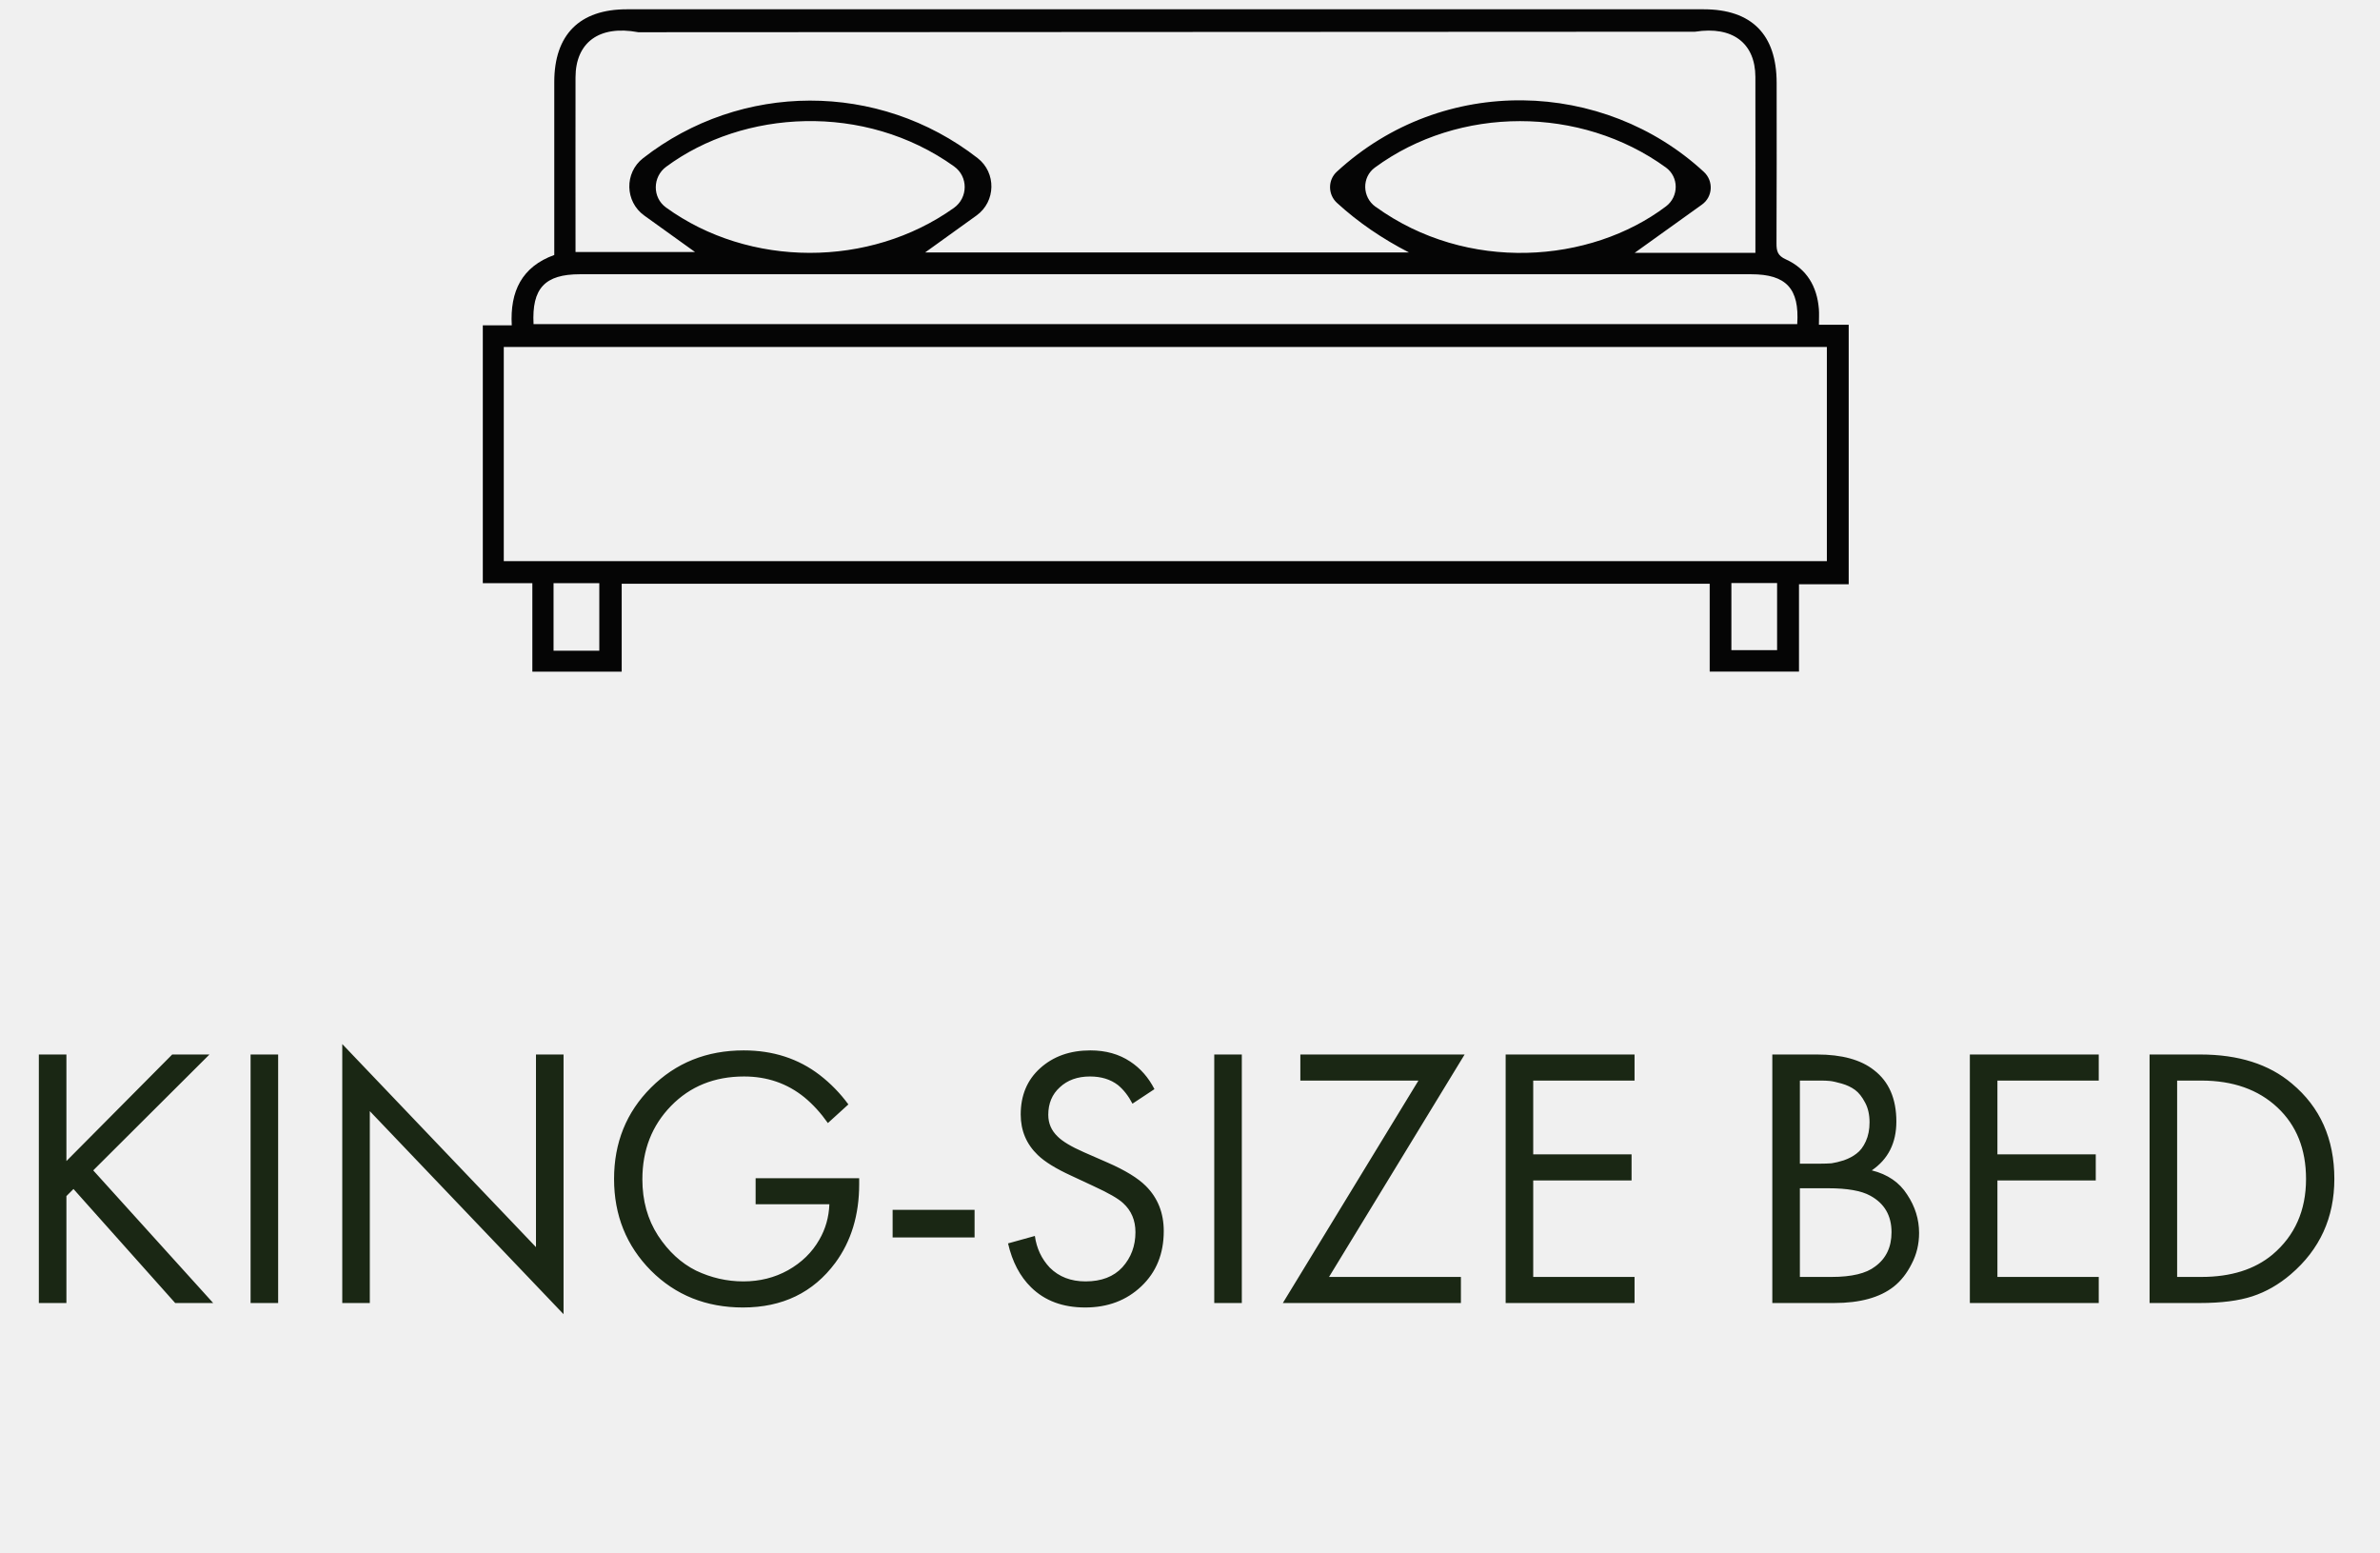
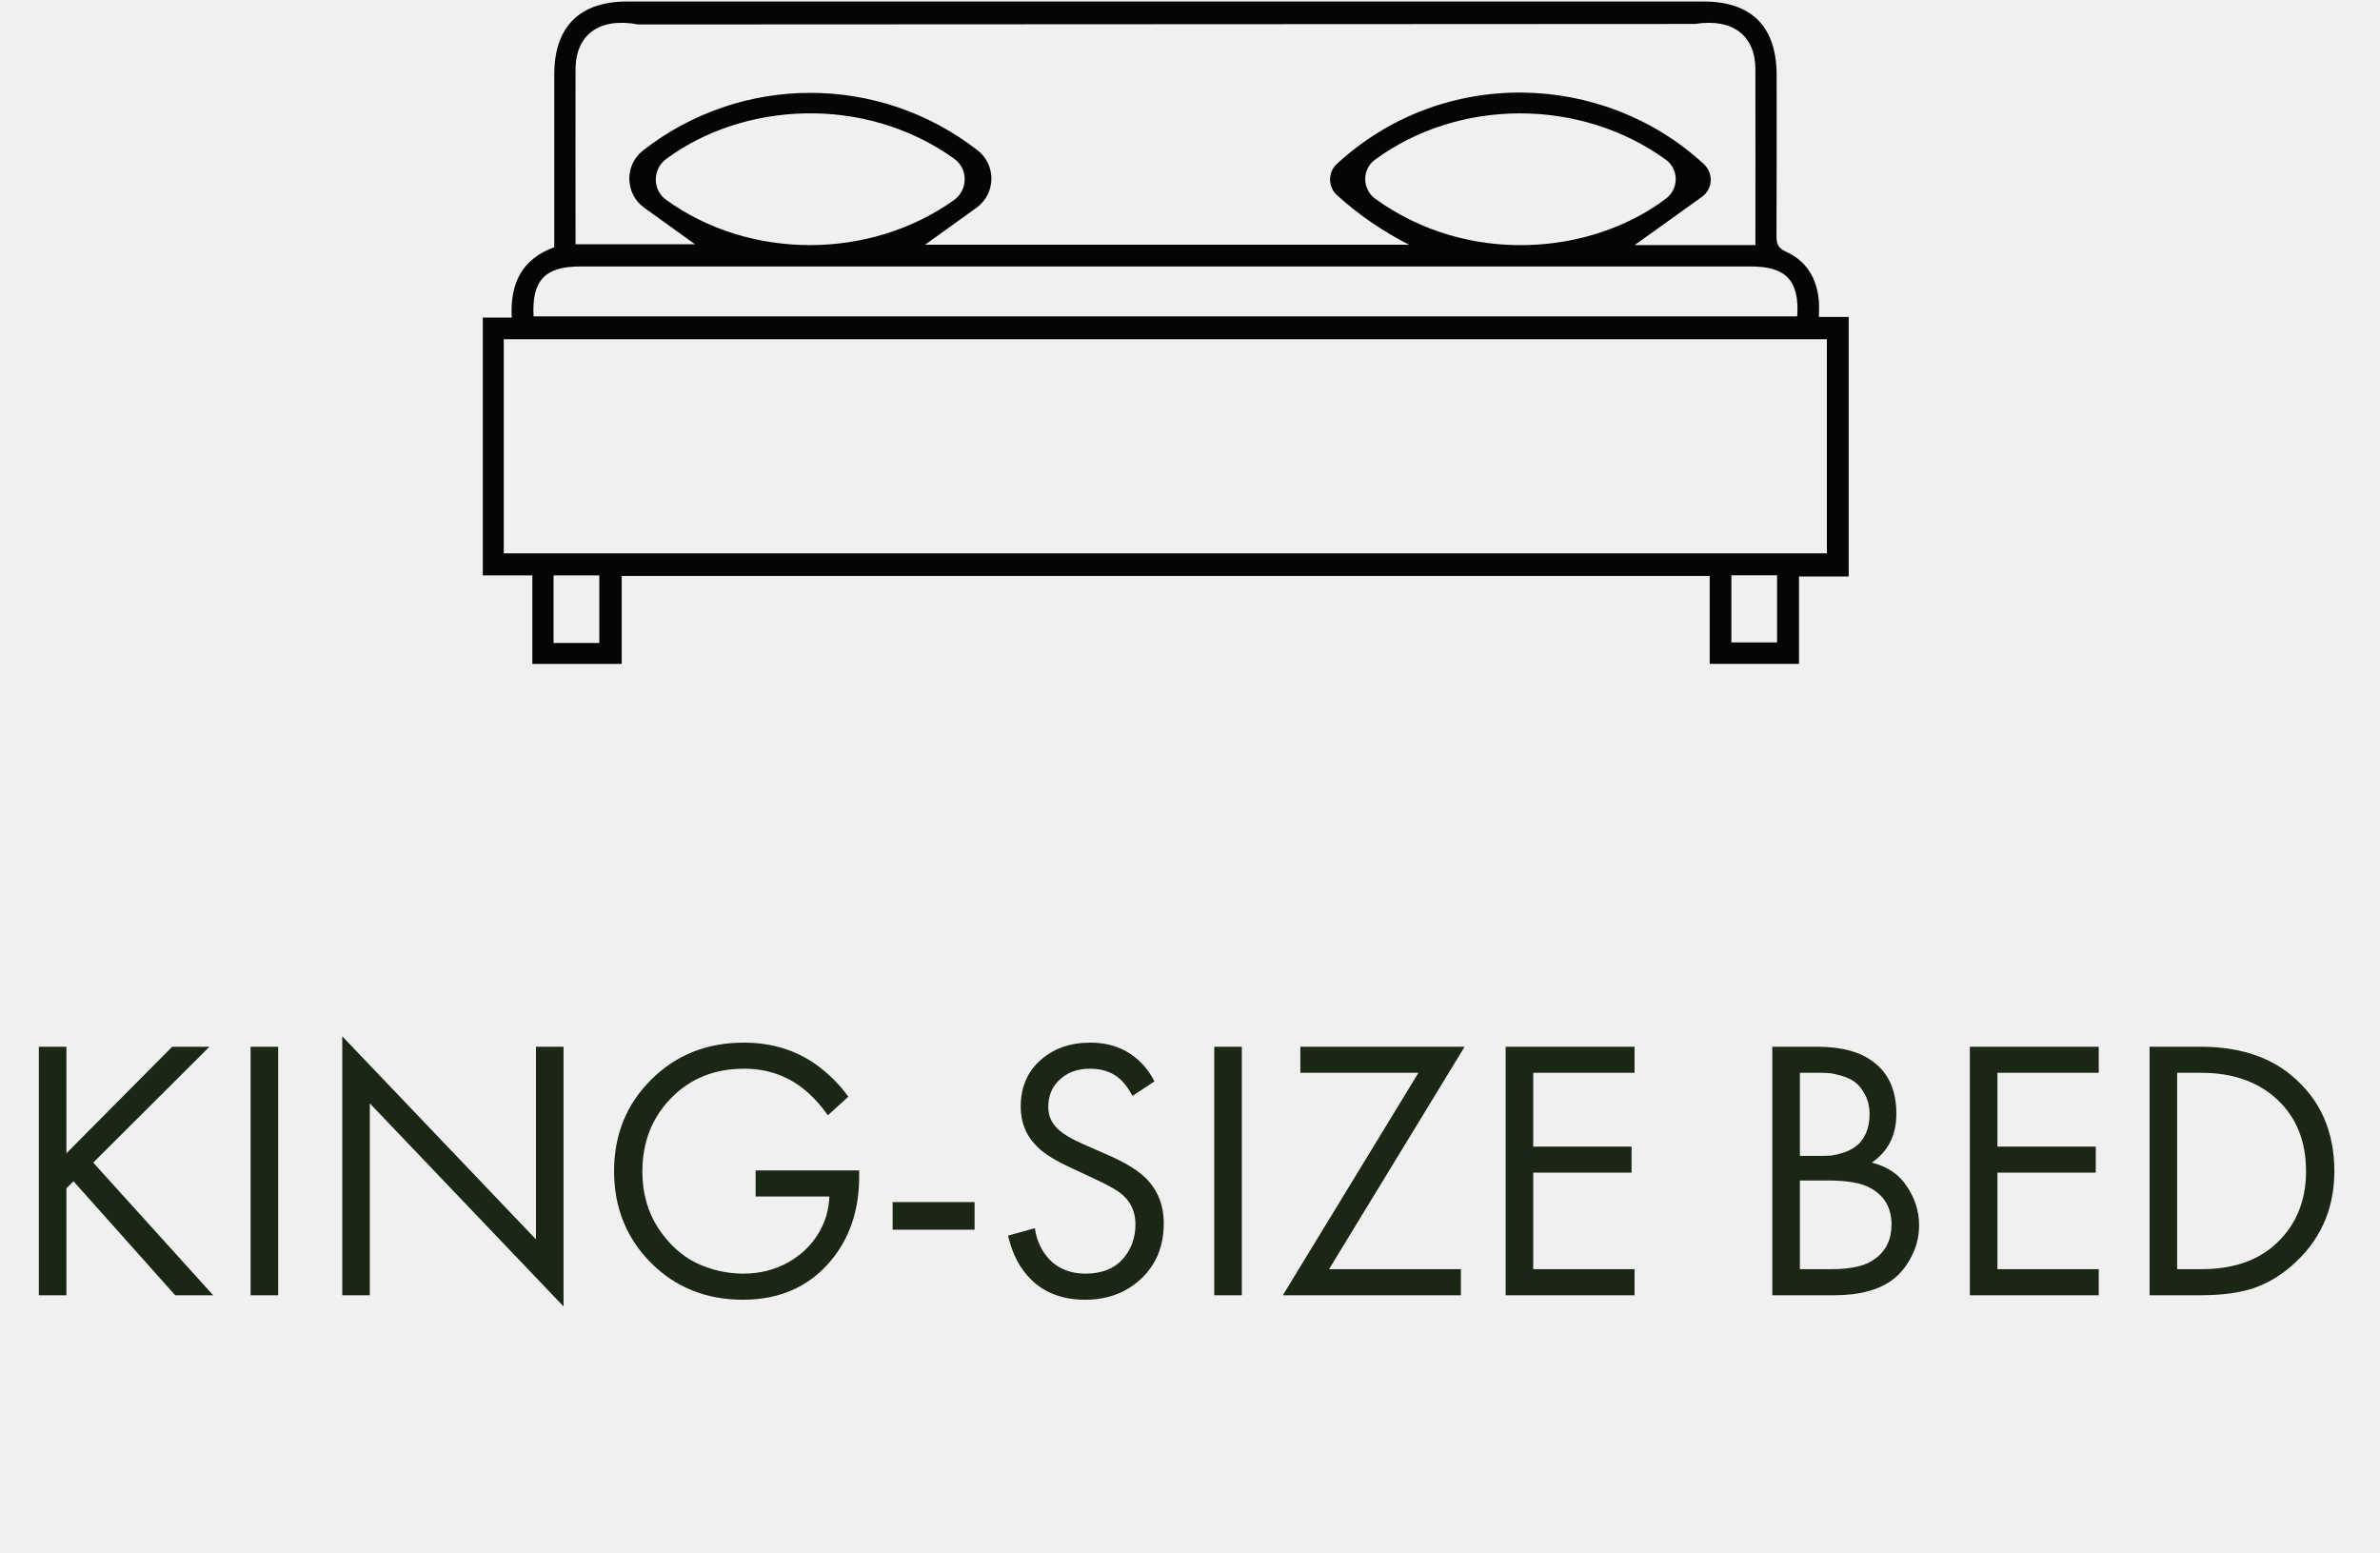
<svg xmlns="http://www.w3.org/2000/svg" width="115" height="75" viewBox="0 0 115 75" fill="none">
-   <path d="M3.209 50.943V56.091L8.321 50.943H10.121L4.505 56.541L10.301 62.949H8.465L3.551 57.441L3.209 57.783V62.949H1.877V50.943H3.209ZM12.108 50.943H13.44V62.949H12.108V50.943ZM17.869 62.949H16.538V50.439L25.898 60.249V50.943H27.23V63.489L17.869 53.679V62.949ZM36.511 58.179V56.919H41.515V57.207C41.515 58.695 41.131 59.961 40.363 61.005C39.295 62.445 37.807 63.165 35.899 63.165C34.123 63.165 32.641 62.571 31.453 61.383C30.265 60.183 29.671 58.707 29.671 56.955C29.671 55.203 30.265 53.733 31.453 52.545C32.653 51.345 34.147 50.745 35.935 50.745C37.351 50.745 38.575 51.141 39.607 51.933C40.135 52.341 40.597 52.815 40.993 53.355L40.003 54.255C39.655 53.763 39.277 53.349 38.869 53.013C38.041 52.341 37.069 52.005 35.953 52.005C34.525 52.005 33.349 52.479 32.425 53.427C31.501 54.375 31.039 55.557 31.039 56.973C31.039 58.005 31.291 58.911 31.795 59.691C32.299 60.459 32.911 61.023 33.631 61.383C34.363 61.731 35.125 61.905 35.917 61.905C36.709 61.905 37.429 61.725 38.077 61.365C38.737 60.993 39.241 60.501 39.589 59.889C39.889 59.373 40.051 58.803 40.075 58.179H36.511ZM43.131 59.781V58.449H47.091V59.781H43.131ZM55.782 52.617L54.72 53.319C54.528 52.947 54.294 52.647 54.018 52.419C53.658 52.143 53.208 52.005 52.668 52.005C52.068 52.005 51.582 52.179 51.21 52.527C50.838 52.863 50.652 53.307 50.652 53.859C50.652 54.267 50.802 54.615 51.102 54.903C51.342 55.143 51.762 55.395 52.362 55.659L53.514 56.163C54.366 56.535 54.984 56.913 55.368 57.297C55.944 57.873 56.232 58.599 56.232 59.475C56.232 60.567 55.872 61.455 55.152 62.139C54.432 62.823 53.526 63.165 52.434 63.165C51.354 63.165 50.484 62.841 49.824 62.193C49.284 61.665 48.912 60.957 48.708 60.069L50.004 59.709C50.088 60.309 50.328 60.819 50.724 61.239C51.168 61.683 51.744 61.905 52.452 61.905C53.22 61.905 53.814 61.677 54.234 61.221C54.654 60.753 54.864 60.189 54.864 59.529C54.864 58.953 54.666 58.485 54.27 58.125C54.042 57.909 53.562 57.633 52.83 57.297L51.75 56.793C51.018 56.457 50.484 56.127 50.148 55.803C49.596 55.275 49.32 54.621 49.32 53.841C49.32 52.917 49.632 52.173 50.256 51.609C50.892 51.033 51.702 50.745 52.686 50.745C53.43 50.745 54.072 50.925 54.612 51.285C55.104 51.609 55.494 52.053 55.782 52.617ZM58.672 50.943H60.004V62.949H58.672V50.943ZM70.77 50.943L64.218 61.689H70.59V62.949H61.986L68.538 52.203H62.832V50.943H70.77ZM78.98 50.943V52.203H74.084V55.767H78.836V57.027H74.084V61.689H78.98V62.949H72.752V50.943H78.98ZM85.637 50.943H87.797C88.997 50.943 89.915 51.195 90.551 51.699C91.271 52.251 91.631 53.079 91.631 54.183C91.631 55.215 91.235 56.001 90.443 56.541C91.211 56.733 91.781 57.123 92.153 57.711C92.537 58.287 92.729 58.905 92.729 59.565C92.729 60.105 92.609 60.603 92.369 61.059C92.141 61.515 91.853 61.881 91.505 62.157C90.833 62.685 89.873 62.949 88.625 62.949H85.637V50.943ZM86.969 52.203V56.217H87.977C88.157 56.217 88.331 56.211 88.499 56.199C88.667 56.175 88.865 56.127 89.093 56.055C89.333 55.971 89.537 55.863 89.705 55.731C89.885 55.599 90.035 55.401 90.155 55.137C90.275 54.873 90.335 54.567 90.335 54.219C90.335 53.847 90.263 53.529 90.119 53.265C89.975 52.989 89.813 52.785 89.633 52.653C89.453 52.521 89.237 52.419 88.985 52.347C88.733 52.275 88.541 52.233 88.409 52.221C88.277 52.209 88.145 52.203 88.013 52.203H86.969ZM86.969 57.405V61.689H88.499C89.471 61.689 90.173 61.521 90.605 61.185C91.133 60.801 91.397 60.249 91.397 59.529C91.397 58.725 91.055 58.137 90.371 57.765C89.939 57.525 89.261 57.405 88.337 57.405H86.969ZM101.41 50.943V52.203H96.514V55.767H101.266V57.027H96.514V61.689H101.41V62.949H95.182V50.943H101.41ZM103.866 62.949V50.943H106.314C108.162 50.943 109.638 51.411 110.742 52.347C112.11 53.487 112.794 55.023 112.794 56.955C112.794 58.827 112.092 60.363 110.688 61.563C110.112 62.055 109.494 62.409 108.834 62.625C108.174 62.841 107.328 62.949 106.296 62.949H103.866ZM105.198 52.203V61.689H106.368C107.796 61.689 108.942 61.329 109.806 60.609C110.886 59.697 111.426 58.479 111.426 56.955C111.426 55.515 110.964 54.363 110.04 53.499C109.116 52.635 107.892 52.203 106.368 52.203H105.198Z" fill="#1A2714" />
-   <g clip-path="url(#clip0_1306_7731)">
-     <path d="M89.329 28.227H86.926V32.446H82.611V28.201H30.04V32.449H25.723V28.174H23.329V15.716H24.728C24.636 14.068 25.221 12.884 26.782 12.318C26.782 9.515 26.782 6.737 26.782 3.96C26.784 1.675 28.005 0.449 30.285 0.449C47.63 0.449 64.976 0.449 82.321 0.449C84.637 0.449 85.846 1.668 85.846 4.002C85.846 6.586 85.853 9.172 85.839 11.756C85.837 12.134 85.895 12.352 86.294 12.532C87.298 12.986 87.8 13.836 87.887 14.929C87.905 15.162 87.889 15.396 87.889 15.688H89.328V28.227H89.329ZM24.342 27.108H88.273V16.763H24.342V27.108ZM84.82 12.212C84.82 9.35 84.826 6.533 84.819 3.718C84.815 2.096 83.729 1.245 81.906 1.532C64.592 1.532 49.639 1.557 30.843 1.557C28.942 1.199 27.813 2.06 27.809 3.736C27.804 6.406 27.809 9.078 27.809 11.747C27.809 11.893 27.809 12.036 27.809 12.176H33.585C32.795 11.609 31.97 11.017 31.129 10.412C30.194 9.74 30.162 8.351 31.072 7.643C35.798 3.954 42.447 3.914 47.237 7.637C48.149 8.346 48.121 9.737 47.184 10.411C46.335 11.023 45.501 11.62 44.702 12.196H68.08C66.803 11.538 65.639 10.752 64.599 9.799C64.16 9.395 64.155 8.7 64.592 8.297C69.746 3.549 77.504 3.844 82.33 8.304C82.805 8.743 82.765 9.506 82.24 9.882C81.129 10.678 80.036 11.462 78.987 12.214H84.82V12.212ZM25.78 15.659H86.841C86.955 13.941 86.306 13.249 84.617 13.249C65.751 13.249 46.886 13.249 28.02 13.249C26.329 13.249 25.691 13.927 25.781 15.659H25.78ZM46.104 8.041C41.762 4.937 35.912 5.302 32.188 8.057C31.528 8.544 31.515 9.541 32.179 10.022C36.202 12.937 42.014 12.95 46.092 10.044C46.78 9.553 46.791 8.533 46.103 8.042L46.104 8.041ZM66.46 9.982C70.889 13.191 76.843 12.732 80.5 9.969C81.125 9.497 81.129 8.551 80.494 8.091C76.377 5.106 70.501 5.104 66.431 8.097C65.795 8.565 65.82 9.521 66.458 9.984L66.46 9.982ZM26.747 28.174V31.436H28.958V28.174H26.747ZM83.659 28.167V31.41H85.868V28.167H83.659Z" fill="#050505" />
+   <path d="M3.209 50.568V55.716L8.321 50.568H10.121L4.505 56.166L10.301 62.574H8.465L3.551 57.066L3.209 57.408V62.574H1.877V50.568H3.209ZM12.108 50.568H13.44V62.574H12.108V50.568ZM17.869 62.574H16.538V50.064L25.898 59.874V50.568H27.23V63.114L17.869 53.304V62.574ZM36.511 57.804V56.544H41.515V56.832C41.515 58.32 41.131 59.586 40.363 60.63C39.295 62.07 37.807 62.79 35.899 62.79C34.123 62.79 32.641 62.196 31.453 61.008C30.265 59.808 29.671 58.332 29.671 56.58C29.671 54.828 30.265 53.358 31.453 52.17C32.653 50.97 34.147 50.37 35.935 50.37C37.351 50.37 38.575 50.766 39.607 51.558C40.135 51.966 40.597 52.44 40.993 52.98L40.003 53.88C39.655 53.388 39.277 52.974 38.869 52.638C38.041 51.966 37.069 51.63 35.953 51.63C34.525 51.63 33.349 52.104 32.425 53.052C31.501 54 31.039 55.182 31.039 56.598C31.039 57.63 31.291 58.536 31.795 59.316C32.299 60.084 32.911 60.648 33.631 61.008C34.363 61.356 35.125 61.53 35.917 61.53C36.709 61.53 37.429 61.35 38.077 60.99C38.737 60.618 39.241 60.126 39.589 59.514C39.889 58.998 40.051 58.428 40.075 57.804H36.511ZM43.131 59.406V58.074H47.091V59.406H43.131ZM55.782 52.242L54.72 52.944C54.528 52.572 54.294 52.272 54.018 52.044C53.658 51.768 53.208 51.63 52.668 51.63C52.068 51.63 51.582 51.804 51.21 52.152C50.838 52.488 50.652 52.932 50.652 53.484C50.652 53.892 50.802 54.24 51.102 54.528C51.342 54.768 51.762 55.02 52.362 55.284L53.514 55.788C54.366 56.16 54.984 56.538 55.368 56.922C55.944 57.498 56.232 58.224 56.232 59.1C56.232 60.192 55.872 61.08 55.152 61.764C54.432 62.448 53.526 62.79 52.434 62.79C51.354 62.79 50.484 62.466 49.824 61.818C49.284 61.29 48.912 60.582 48.708 59.694L50.004 59.334C50.088 59.934 50.328 60.444 50.724 60.864C51.168 61.308 51.744 61.53 52.452 61.53C53.22 61.53 53.814 61.302 54.234 60.846C54.654 60.378 54.864 59.814 54.864 59.154C54.864 58.578 54.666 58.11 54.27 57.75C54.042 57.534 53.562 57.258 52.83 56.922L51.75 56.418C51.018 56.082 50.484 55.752 50.148 55.428C49.596 54.9 49.32 54.246 49.32 53.466C49.32 52.542 49.632 51.798 50.256 51.234C50.892 50.658 51.702 50.37 52.686 50.37C53.43 50.37 54.072 50.55 54.612 50.91C55.104 51.234 55.494 51.678 55.782 52.242ZM58.672 50.568H60.004V62.574H58.672V50.568ZM70.77 50.568L64.218 61.314H70.59V62.574H61.986L68.538 51.828H62.832V50.568H70.77ZM78.98 50.568V51.828H74.084V55.392H78.836V56.652H74.084V61.314H78.98V62.574H72.752V50.568H78.98ZM85.637 50.568H87.797C88.997 50.568 89.915 50.82 90.551 51.324C91.271 51.876 91.631 52.704 91.631 53.808C91.631 54.84 91.235 55.626 90.443 56.166C91.211 56.358 91.781 56.748 92.153 57.336C92.537 57.912 92.729 58.53 92.729 59.19C92.729 59.73 92.609 60.228 92.369 60.684C92.141 61.14 91.853 61.506 91.505 61.782C90.833 62.31 89.873 62.574 88.625 62.574H85.637V50.568ZM86.969 51.828V55.842H87.977C88.157 55.842 88.331 55.836 88.499 55.824C88.667 55.8 88.865 55.752 89.093 55.68C89.333 55.596 89.537 55.488 89.705 55.356C89.885 55.224 90.035 55.026 90.155 54.762C90.275 54.498 90.335 54.192 90.335 53.844C90.335 53.472 90.263 53.154 90.119 52.89C89.975 52.614 89.813 52.41 89.633 52.278C89.453 52.146 89.237 52.044 88.985 51.972C88.733 51.9 88.541 51.858 88.409 51.846C88.277 51.834 88.145 51.828 88.013 51.828H86.969ZM86.969 57.03V61.314H88.499C89.471 61.314 90.173 61.146 90.605 60.81C91.133 60.426 91.397 59.874 91.397 59.154C91.397 58.35 91.055 57.762 90.371 57.39C89.939 57.15 89.261 57.03 88.337 57.03H86.969ZM101.41 50.568V51.828H96.514V55.392H101.266V56.652H96.514V61.314H101.41V62.574H95.182V50.568H101.41ZM103.866 62.574V50.568H106.314C108.162 50.568 109.638 51.036 110.742 51.972C112.11 53.112 112.794 54.648 112.794 56.58C112.794 58.452 112.092 59.988 110.688 61.188C110.112 61.68 109.494 62.034 108.834 62.25C108.174 62.466 107.328 62.574 106.296 62.574H103.866ZM105.198 51.828V61.314H106.368C107.796 61.314 108.942 60.954 109.806 60.234C110.886 59.322 111.426 58.104 111.426 56.58C111.426 55.14 110.964 53.988 110.04 53.124C109.116 52.26 107.892 51.828 106.368 51.828H105.198Z" fill="#1A2714" />
+   <g clip-path="url(#clip0_1392_1049)">
+     <path d="M89.329 27.852H86.926V32.071H82.611V27.826H30.04V32.074H25.723V27.799H23.329V15.341H24.728C24.636 13.693 25.221 12.509 26.782 11.943C26.782 9.14 26.782 6.362 26.782 3.585C26.784 1.3 28.005 0.074 30.285 0.074C47.63 0.074 64.976 0.074 82.321 0.074C84.637 0.074 85.846 1.293 85.846 3.627C85.846 6.211 85.853 8.797 85.839 11.381C85.837 11.759 85.895 11.977 86.294 12.157C87.298 12.611 87.8 13.461 87.887 14.554C87.905 14.787 87.889 15.021 87.889 15.313H89.328V27.852H89.329ZM24.342 26.733H88.273V16.388H24.342V26.733ZM84.82 11.837C84.82 8.975 84.826 6.158 84.819 3.343C84.815 1.721 83.729 0.87 81.906 1.157C64.592 1.157 49.639 1.182 30.843 1.182C28.942 0.824 27.813 1.685 27.809 3.361C27.804 6.031 27.809 8.703 27.809 11.372C27.809 11.518 27.809 11.661 27.809 11.801H33.585C32.795 11.234 31.97 10.642 31.129 10.037C30.194 9.365 30.162 7.976 31.072 7.268C35.798 3.579 42.447 3.539 47.237 7.262C48.149 7.971 48.121 9.362 47.184 10.036C46.335 10.648 45.501 11.245 44.702 11.821H68.08C66.803 11.163 65.639 10.377 64.599 9.424C64.16 9.02 64.155 8.325 64.592 7.922C69.746 3.174 77.504 3.469 82.33 7.929C82.805 8.368 82.765 9.131 82.24 9.507C81.129 10.303 80.036 11.087 78.987 11.839H84.82V11.837ZM25.78 15.284H86.841C86.955 13.566 86.306 12.874 84.617 12.874C65.751 12.874 46.886 12.874 28.02 12.874C26.329 12.874 25.691 13.552 25.781 15.284H25.78ZM46.104 7.666C41.762 4.562 35.912 4.927 32.188 7.682C31.528 8.169 31.515 9.166 32.179 9.647C36.202 12.562 42.014 12.575 46.092 9.669C46.78 9.178 46.791 8.158 46.103 7.667L46.104 7.666ZM66.46 9.607C70.889 12.816 76.843 12.357 80.5 9.594C81.125 9.122 81.129 8.176 80.494 7.716C76.377 4.731 70.501 4.729 66.431 7.722C65.795 8.19 65.82 9.146 66.458 9.609L66.46 9.607ZM26.747 27.799V31.061H28.958V27.799H26.747ZM83.659 27.792V31.035H85.868V27.792H83.659Z" fill="#050505" />
  </g>
  <defs>
-     <clipPath id="clip0_1306_7731">
-       <rect width="66" height="32" fill="white" transform="translate(23.3293 0.449219)" />
+     <clipPath id="clip0_1392_1049">
+       <rect width="66" height="32" fill="white" transform="translate(23.3293 0.0742188)" />
    </clipPath>
  </defs>
</svg>
